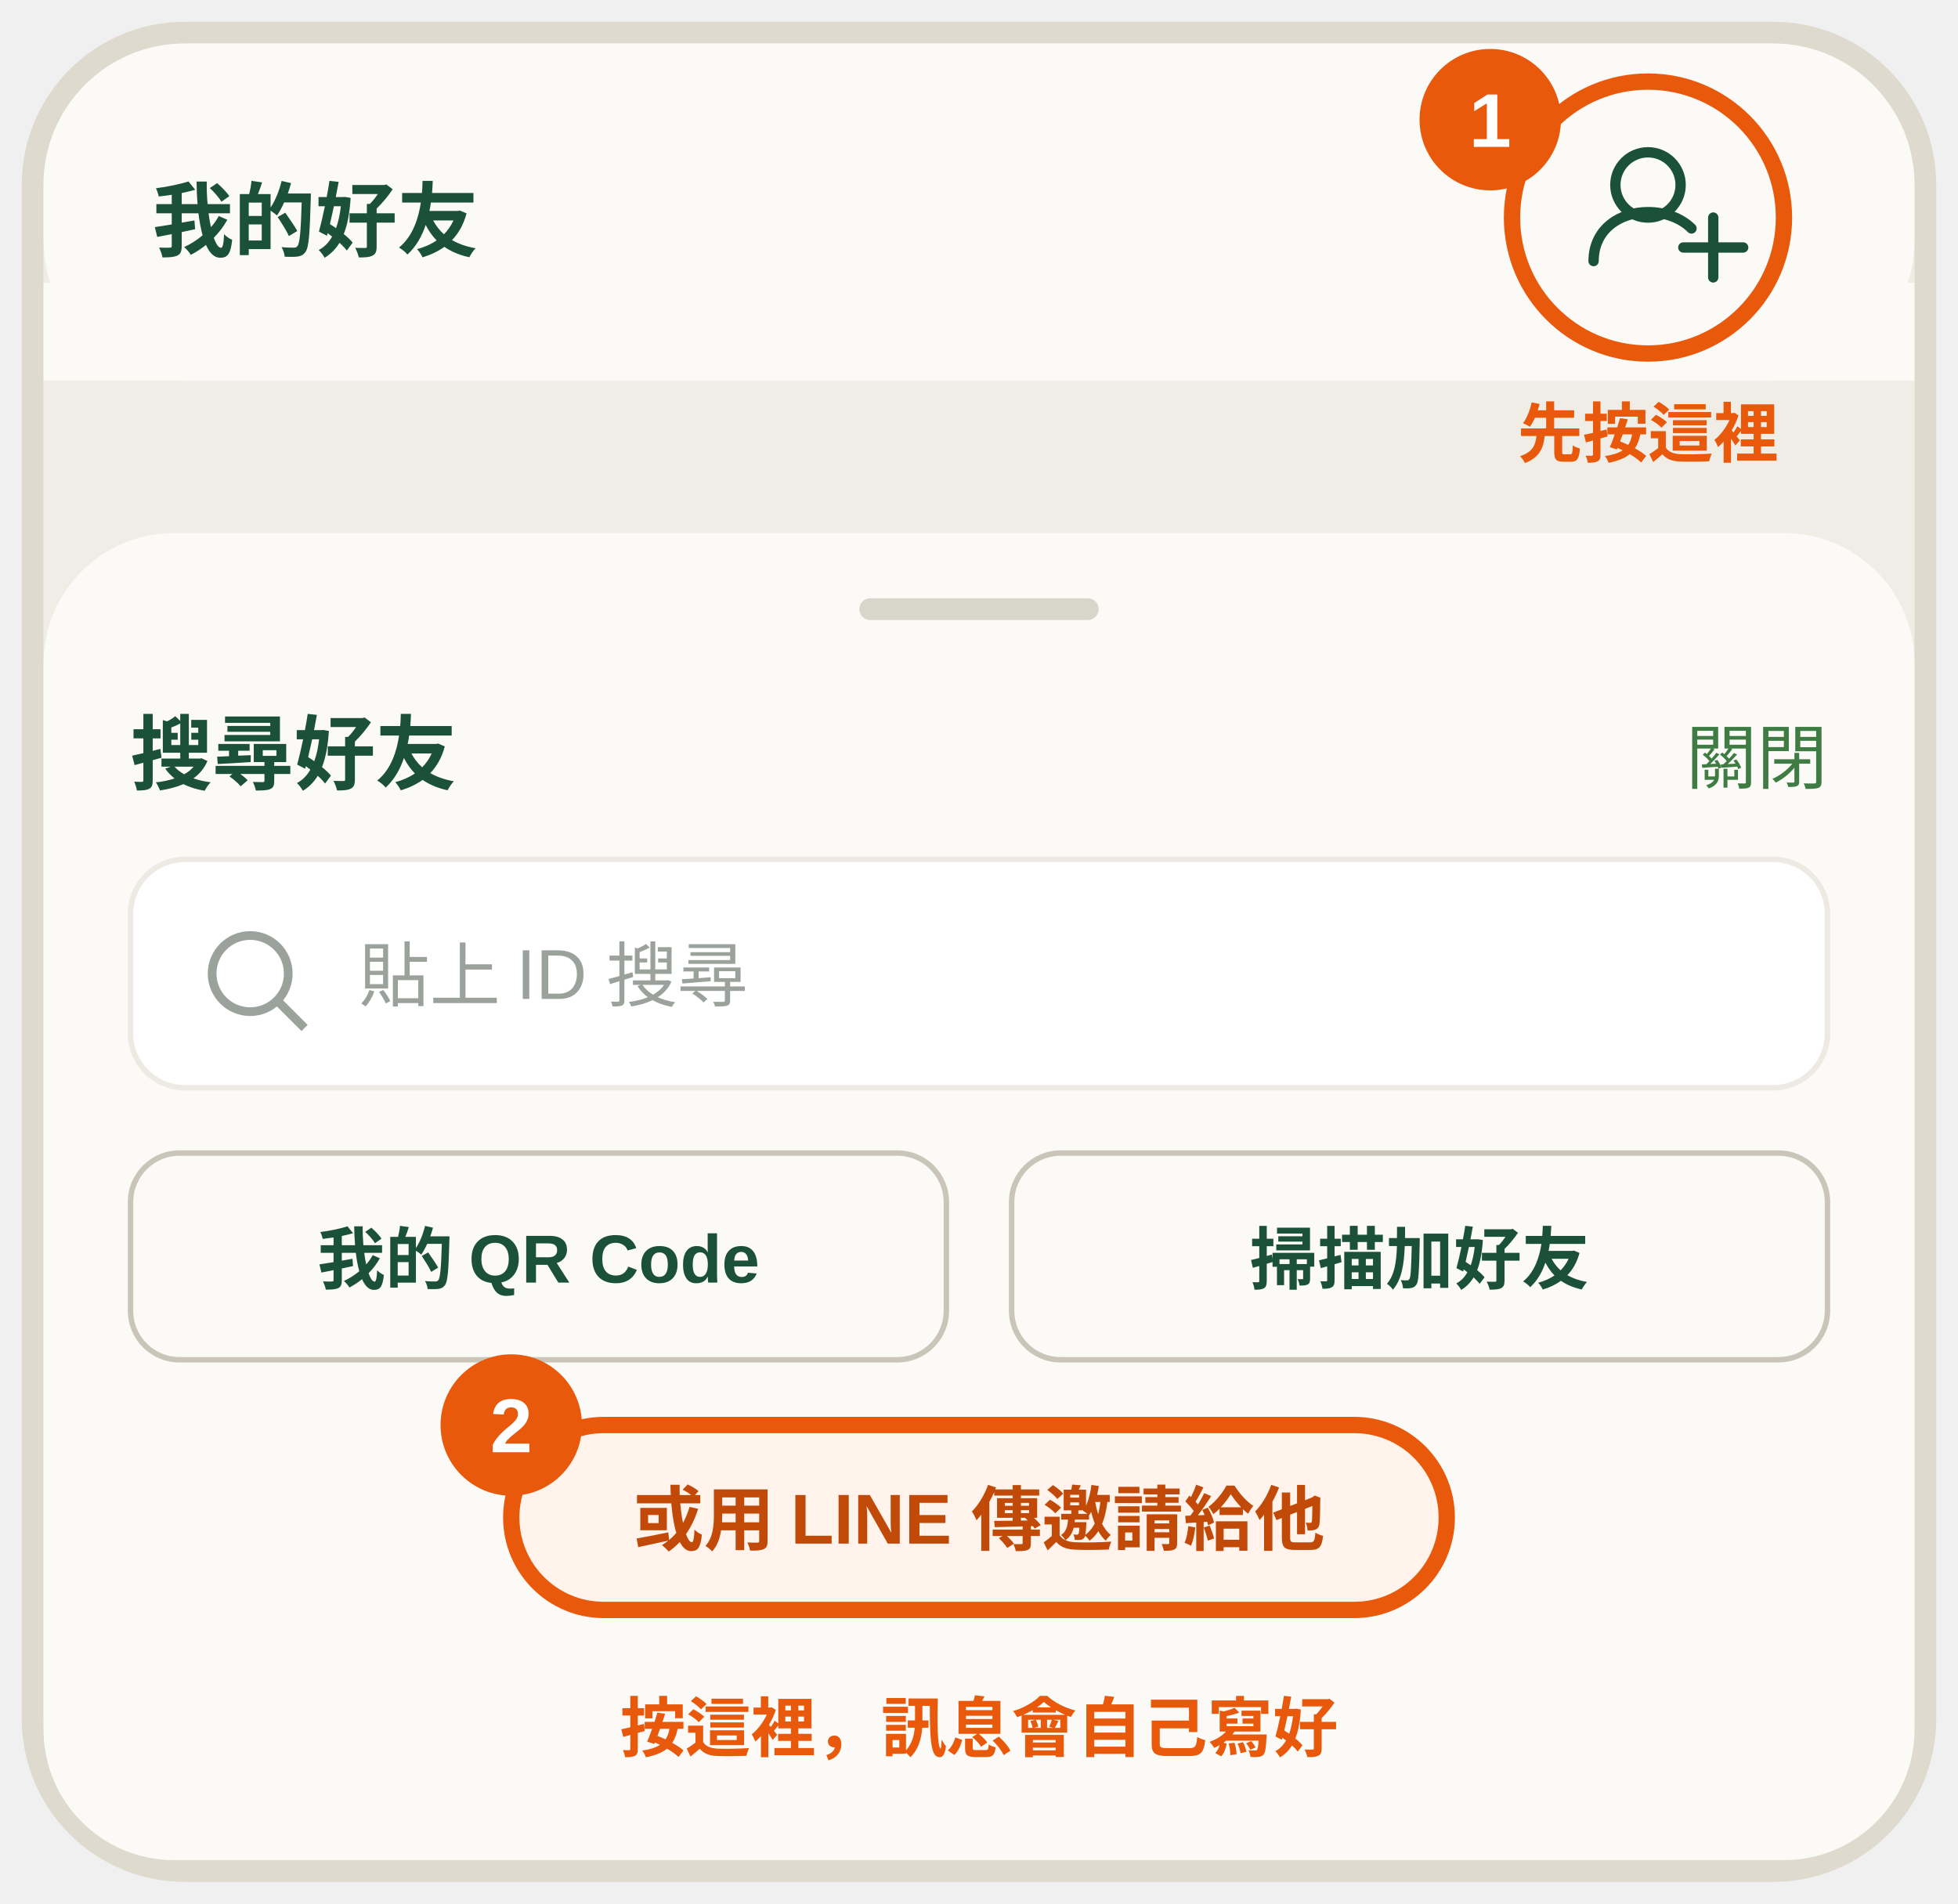
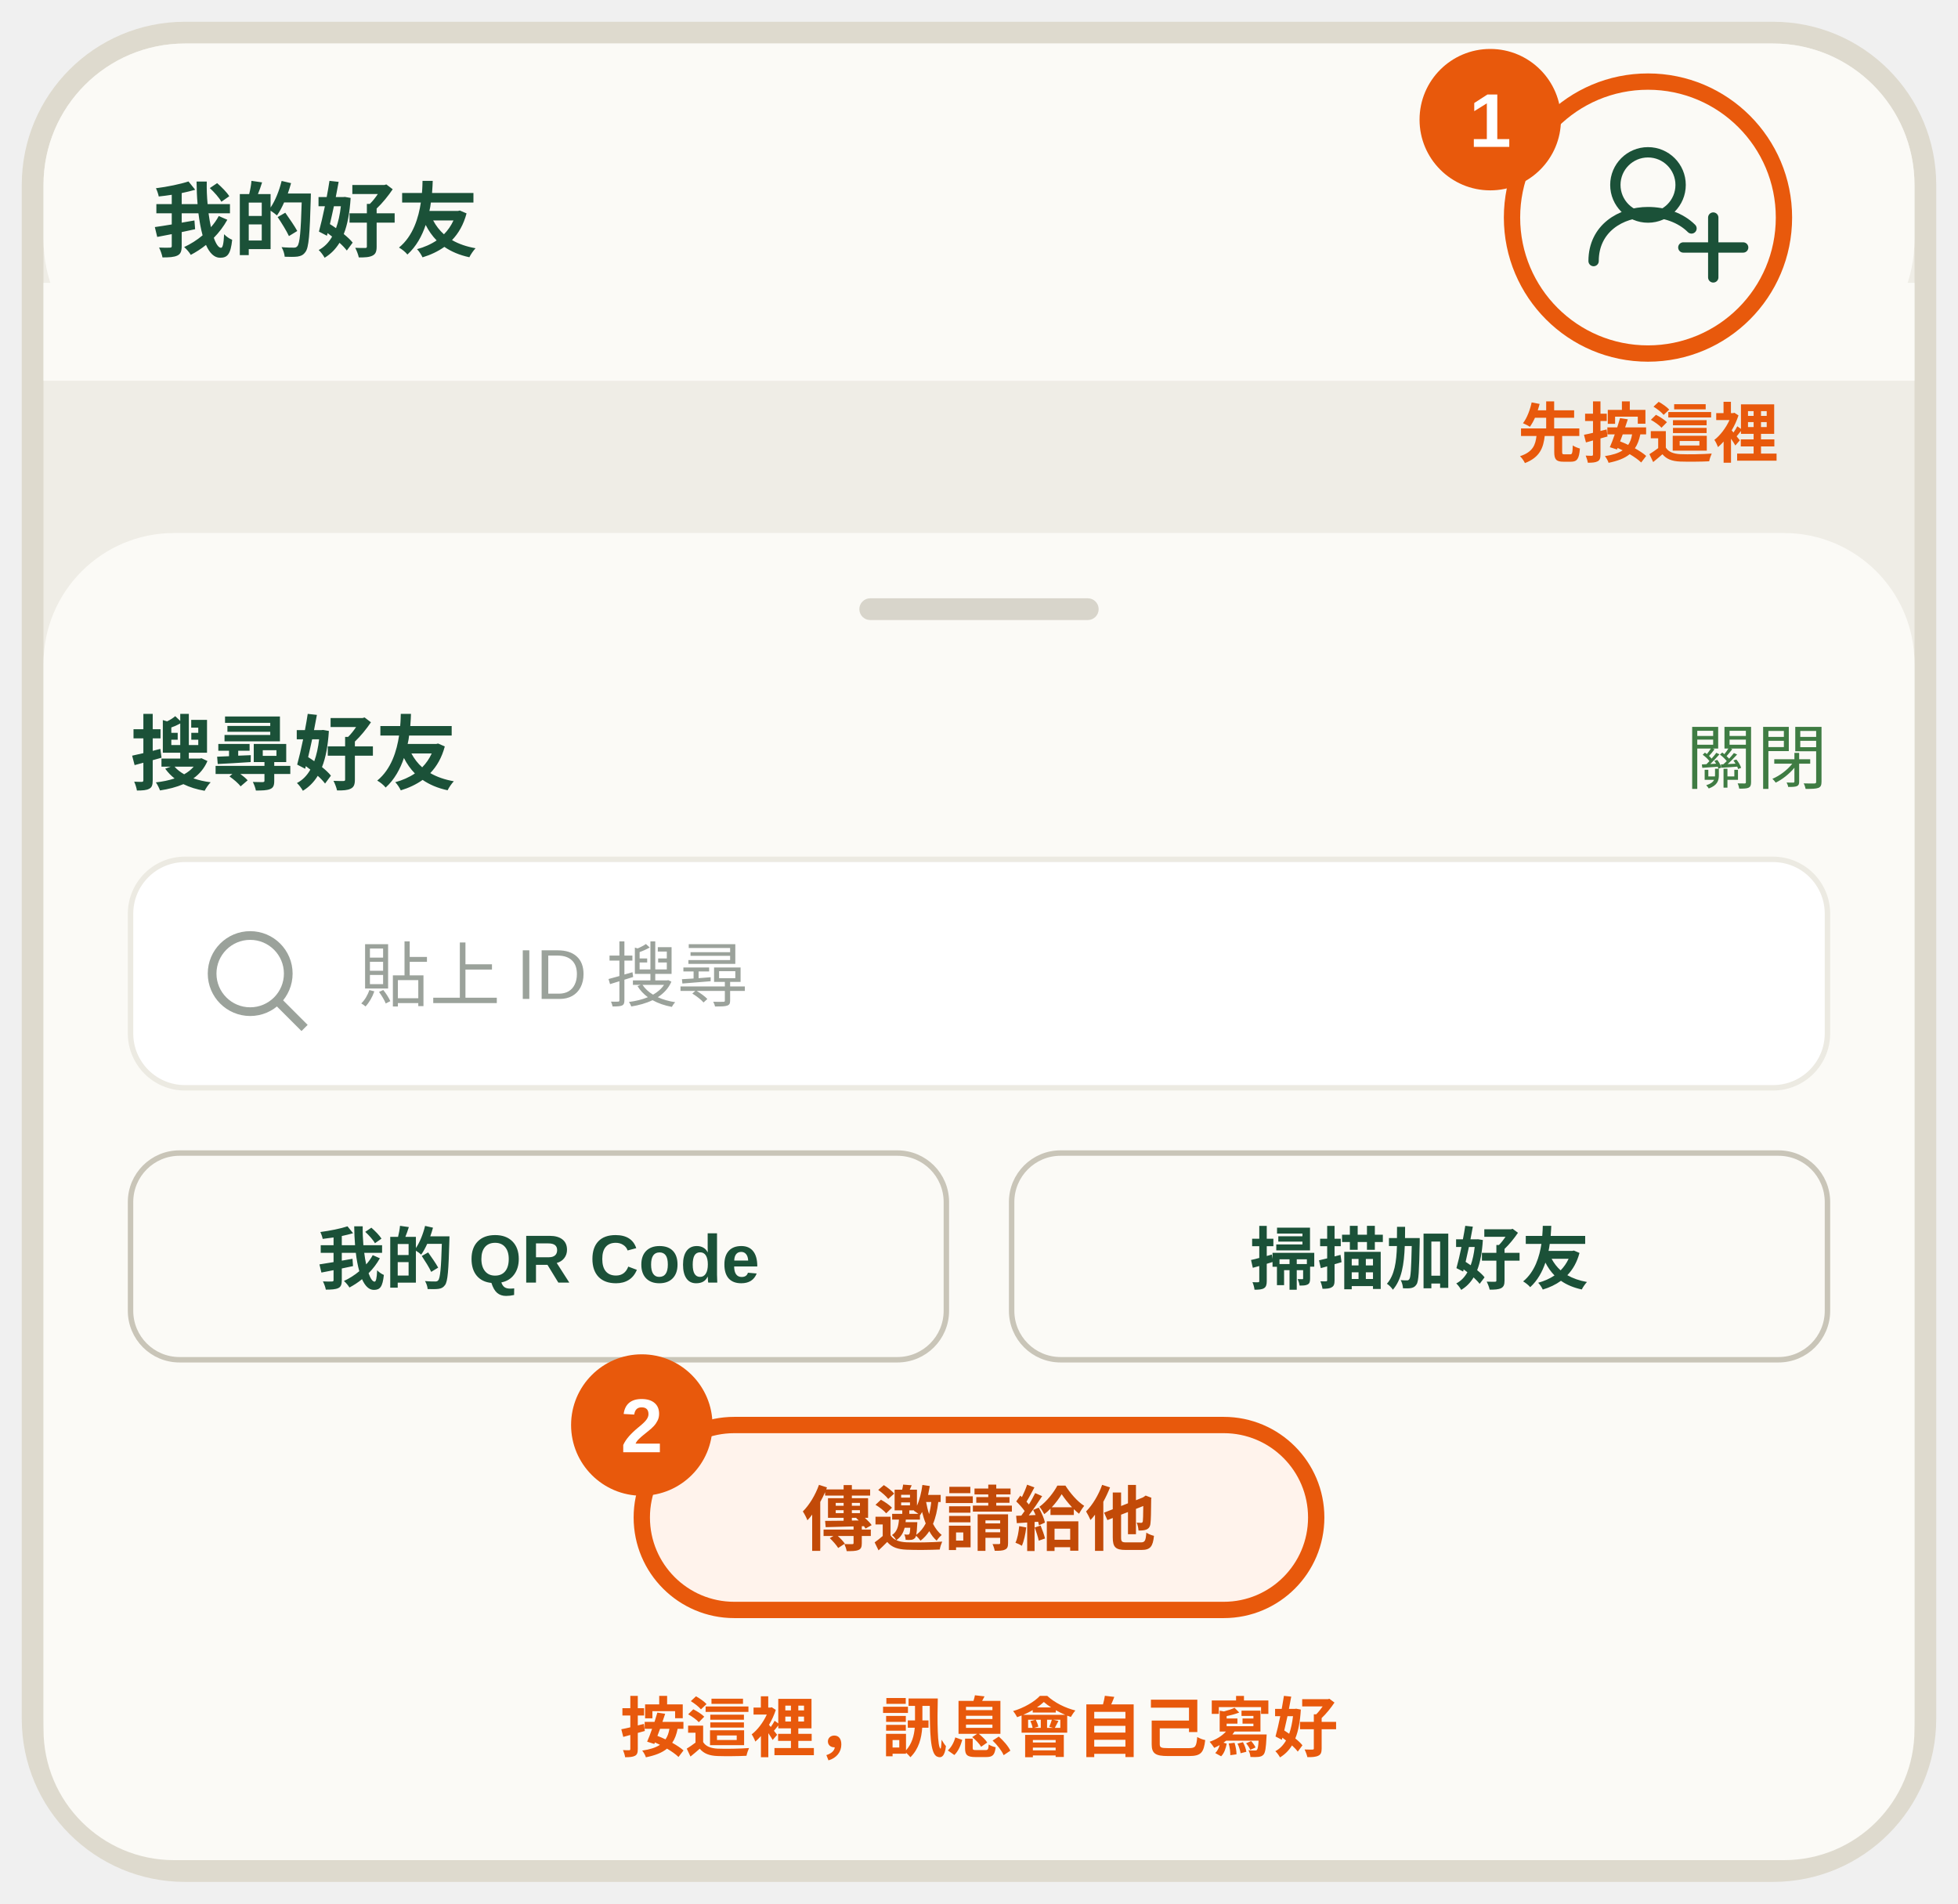
<svg xmlns="http://www.w3.org/2000/svg" viewBox="0 0 360 350" font-family="-apple-system, BlinkMacSystemFont, 'Segoe UI', 'PingFang TC', 'Noto Sans TC', 'Helvetica Neue', Arial, sans-serif">
  <rect x="4" y="4" width="352" height="342" rx="30" fill="#DEDACE" />
  <rect x="8" y="8" width="344" height="334" rx="26" fill="#EFEDE6" />
  <rect x="8" y="8" width="344" height="62" rx="26" fill="#FBFAF6" />
  <rect x="8" y="52" width="344" height="18" fill="#FBFAF6" />
  <text x="28" y="46" font-size="15" fill="#1B5138" font-weight="800">我的好友</text>
  <g stroke="#1B5138" stroke-width="1.9" fill="none" stroke-linecap="round">
    <circle cx="303" cy="34" r="6" />
    <path d="M293 48 c0 -6 5 -9 10 -9 c3 0 6 1 8 3" />
    <path d="M315 40 v11 M309.5 45.5 h11" />
  </g>
  <circle cx="303" cy="40" r="25" fill="none" stroke="#E8590C" stroke-width="3" />
  <circle cx="274" cy="22" r="13" fill="#E8590C" />
  <text x="274" y="27" font-size="14" fill="#FFFFFF" font-weight="800" text-anchor="middle">1</text>
  <text x="303" y="84" font-size="12" fill="#E8590C" font-weight="800" text-anchor="middle">先按這裡</text>
  <rect x="8" y="98" width="344" height="244" rx="24" fill="#FBFAF6" />
  <rect x="158" y="110" width="44" height="4" rx="2" fill="#D8D5CB" />
  <text x="24" y="144" font-size="15" fill="#1B5138" font-weight="800">搜尋好友</text>
  <text x="336" y="144" font-size="13" fill="#3F7C43" text-anchor="end">關閉</text>
  <rect x="24" y="158" width="312" height="42" rx="10" fill="#FFFFFF" stroke="#ECEAE2" />
  <circle cx="46" cy="179" r="7" fill="none" stroke="#9BA29B" stroke-width="1.6" />
  <line x1="51" y1="184" x2="56" y2="189" stroke="#9BA29B" stroke-width="1.6" />
  <text x="66" y="184" font-size="13" fill="#9BA29B">貼上 ID 搜尋</text>
  <rect x="24" y="212" width="150" height="38" rx="9" fill="none" stroke="#C9C5B8" />
  <text x="99" y="236" font-size="12.5" fill="#1B5138" font-weight="700" text-anchor="middle">我的 QR Code</text>
  <rect x="186" y="212" width="150" height="38" rx="9" fill="none" stroke="#C9C5B8" />
  <text x="261" y="236" font-size="12.5" fill="#1B5138" font-weight="700" text-anchor="middle">掃描加好友</text>
-   <rect x="94" y="262" width="172" height="34" rx="17" fill="#FFF3EC" stroke="#E8590C" stroke-width="3" />
-   <text x="180" y="284" font-size="13" fill="#C24A08" font-weight="800" text-anchor="middle">或用 LINE 傳邀請給他</text>
-   <circle cx="94" cy="262" r="13" fill="#E8590C" />
-   <text x="94" y="267" font-size="14" fill="#FFFFFF" font-weight="800" text-anchor="middle">2</text>
+   <rect x="118" y="262" width="124" height="34" rx="17" fill="#FFF3EC" stroke="#E8590C" stroke-width="3" />
+   <text x="180" y="284" font-size="13" fill="#C24A08" font-weight="800" text-anchor="middle">傳邀請給他</text>
+   <circle cx="118" cy="262" r="13" fill="#E8590C" />
+   <text x="118" y="267" font-size="14" fill="#FFFFFF" font-weight="800" text-anchor="middle">2</text>
  <text x="180" y="322" font-size="12" fill="#E8590C" font-weight="800" text-anchor="middle">按這裡，訊息會自己寫好</text>
</svg>
